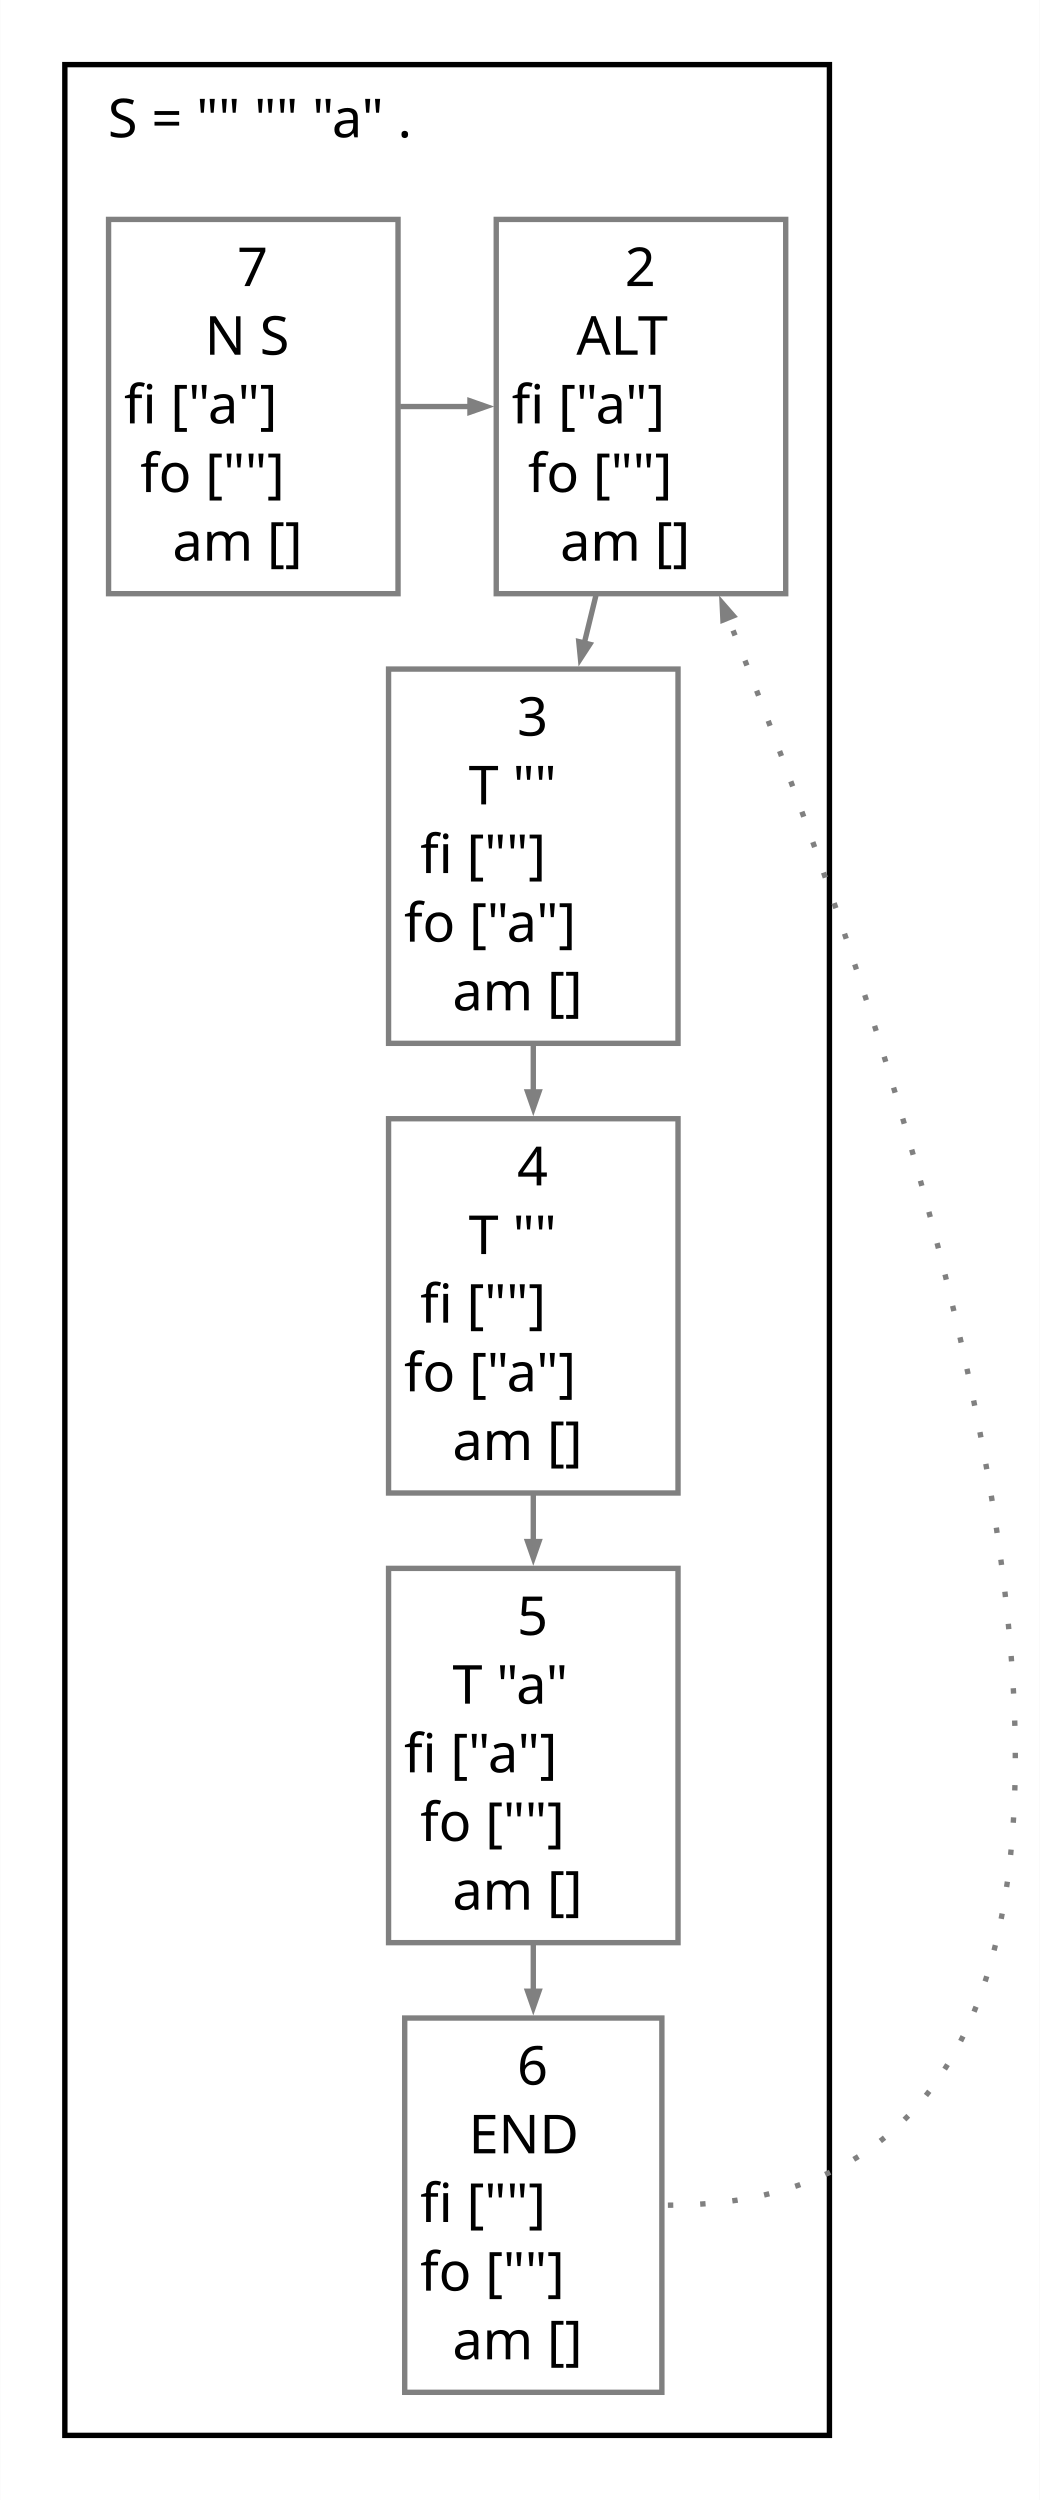
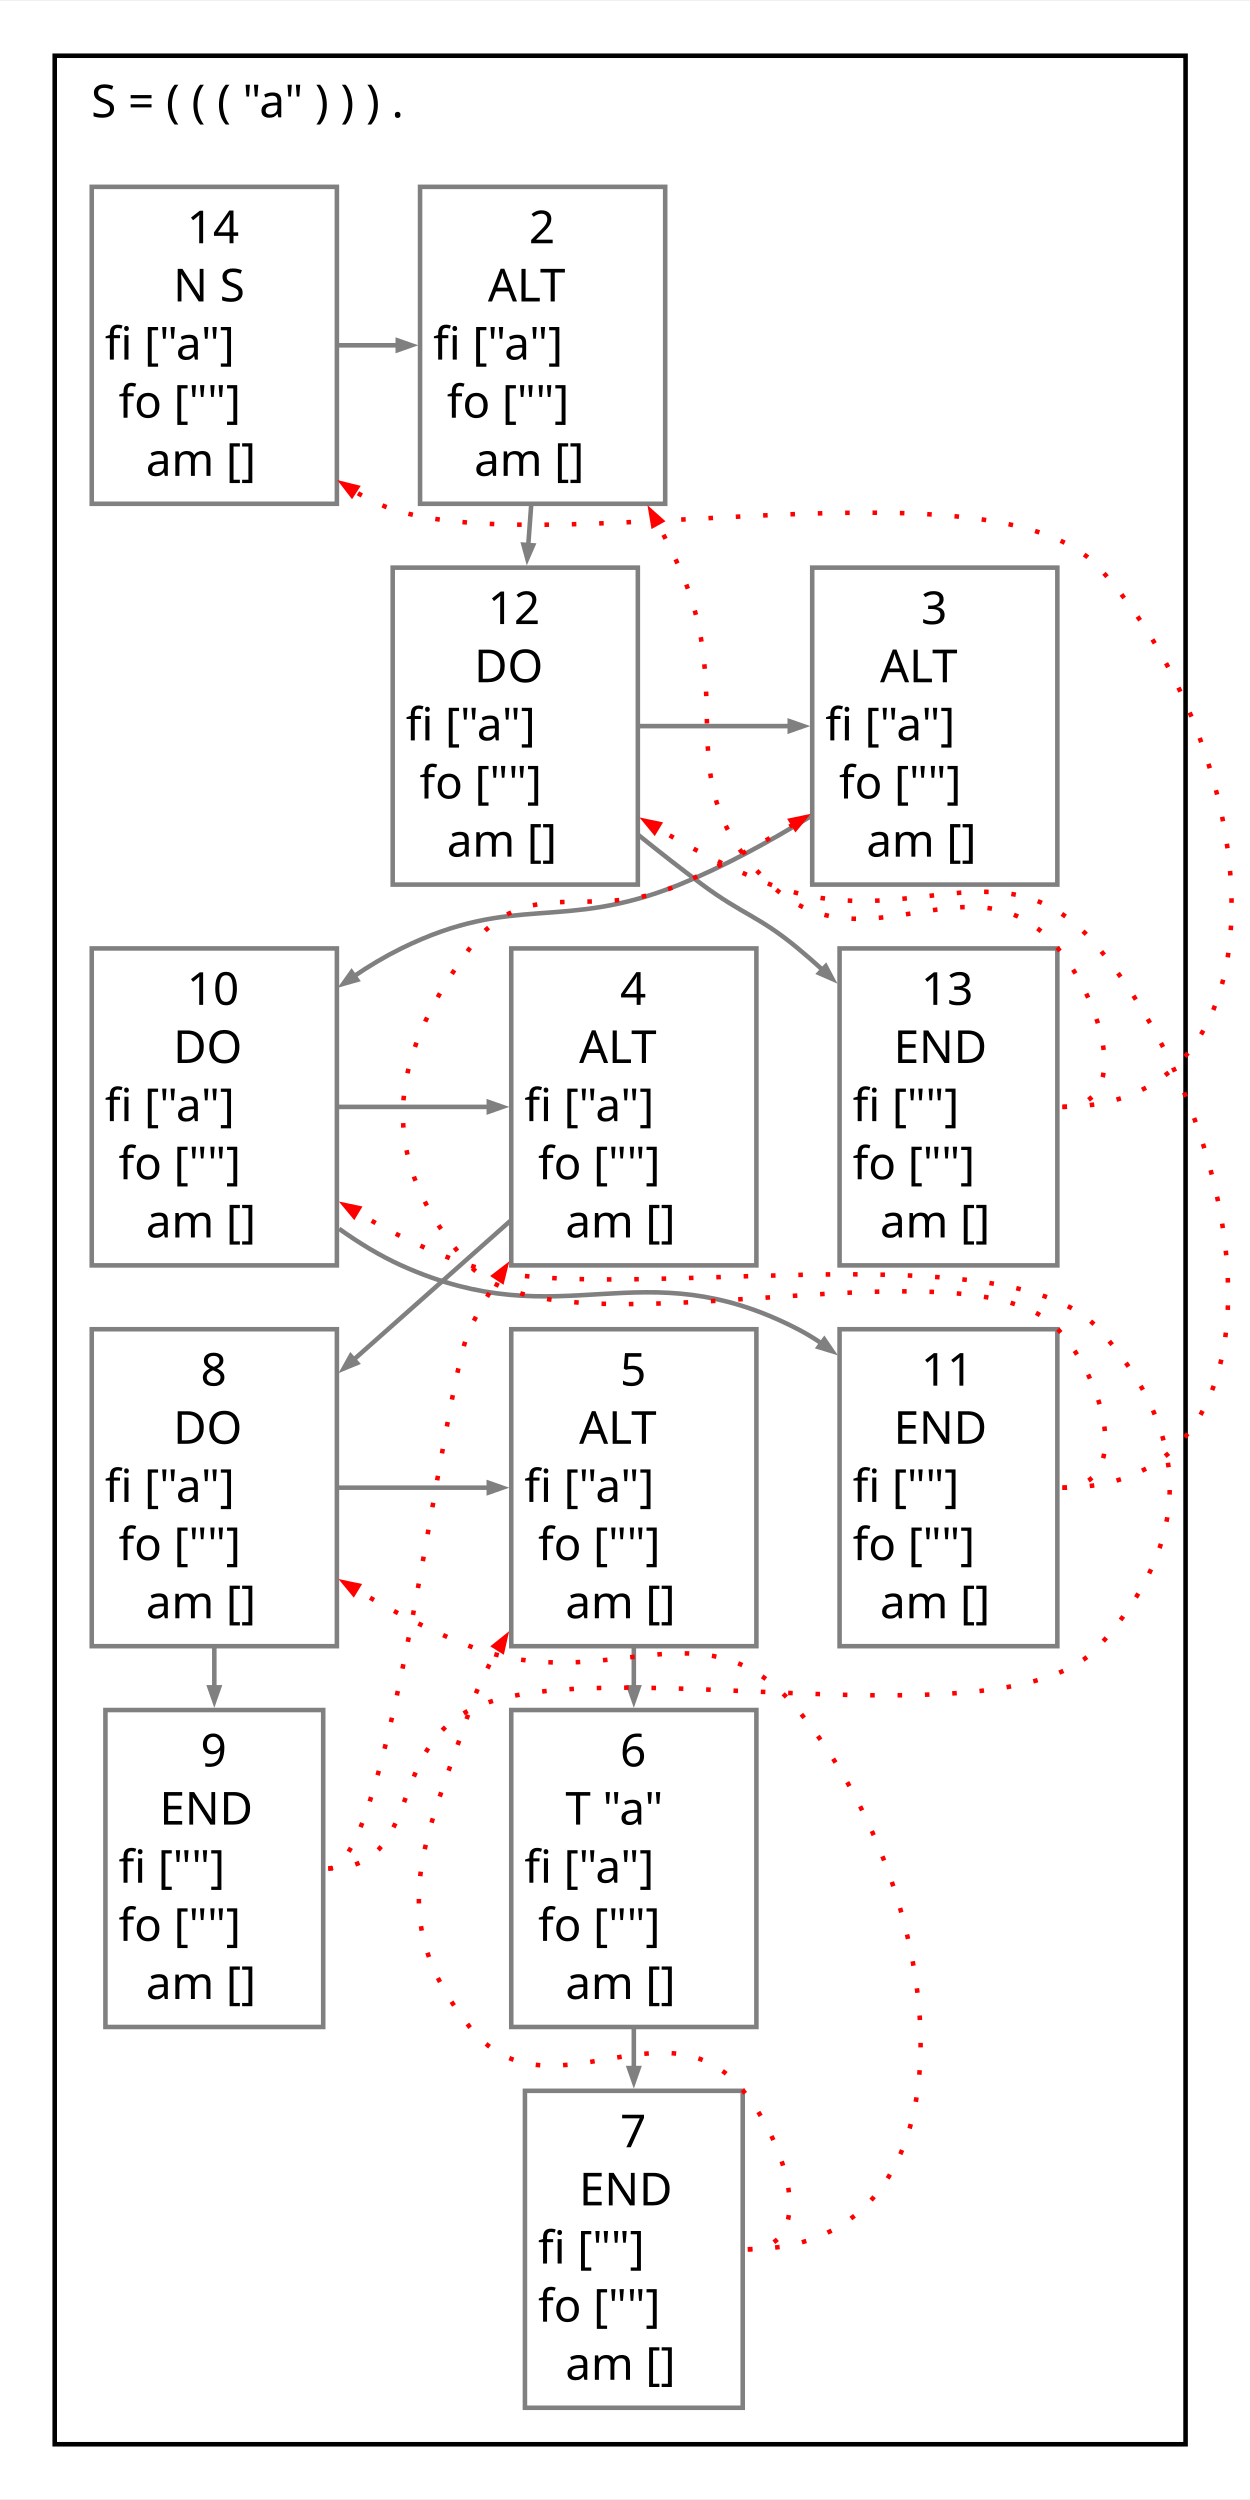
- <svg xmlns="http://www.w3.org/2000/svg" width="193pt" height="464pt" viewBox="0.00 0.00 193.04 464.30">
-   <g id="graph0" class="graph" transform="scale(1 1) rotate(0) translate(4 460.3)">
-     <polygon fill="white" stroke="none" points="-4,4 -4,-460.3 189.04,-460.3 189.04,4 -4,4" />
+ <svg xmlns="http://www.w3.org/2000/svg" width="274pt" height="548pt" viewBox="0.00 0.00 274.13 547.81">
+   <g id="graph0" class="graph" transform="scale(1 1) rotate(0) translate(4 543.81)">
+     <polygon fill="white" stroke="none" points="-4,4 -4,-543.81 270.13,-543.81 270.13,4 -4,4" />
    <g id="clust1" class="cluster">
-       <polygon fill="none" stroke="black" points="8,-8 8,-448.3 150,-448.3 150,-8 8,-8" />
-       <text text-anchor="start" x="16" y="-434.8" font-family="Menlo" font-size="10.00">S = "" "" "a" .</text>
+       <polygon fill="none" stroke="black" points="8,-8 8,-531.81 256,-531.81 256,-8 8,-8" />
+       <text text-anchor="start" x="16" y="-518.31" font-family="Menlo" font-size="10.00">S = ( ( ( "a" ) ) ) .</text>
    </g>
    <g id="node1" class="node">
-       <polygon fill="none" stroke="gray" points="69.88,-419.55 16.12,-419.55 16.12,-350.04 69.88,-350.04 69.88,-419.55" />
-       <text text-anchor="start" x="40" y="-407.17" font-family="Menlo" font-size="10.00">7</text>
-       <text text-anchor="start" x="34" y="-394.42" font-family="Menlo" font-size="10.00">N S</text>
-       <text text-anchor="start" x="19" y="-381.67" font-family="Menlo" font-size="10.00">fi ["a"]</text>
-       <text text-anchor="start" x="22" y="-368.92" font-family="Menlo" font-size="10.00">fo [""]</text>
-       <text text-anchor="start" x="28" y="-356.17" font-family="Menlo" font-size="10.00">am []</text>
+       <polygon fill="none" stroke="gray" points="69.88,-503.06 16.12,-503.06 16.12,-433.55 69.88,-433.55 69.88,-503.06" />
+       <text text-anchor="start" x="37" y="-490.68" font-family="Menlo" font-size="10.00">14</text>
+       <text text-anchor="start" x="34" y="-477.93" font-family="Menlo" font-size="10.00">N S</text>
+       <text text-anchor="start" x="19" y="-465.18" font-family="Menlo" font-size="10.00">fi ["a"]</text>
+       <text text-anchor="start" x="22" y="-452.43" font-family="Menlo" font-size="10.00">fo [""]</text>
+       <text text-anchor="start" x="28" y="-439.68" font-family="Menlo" font-size="10.00">am []</text>
    </g>
    <g id="node2" class="node">
-       <polygon fill="none" stroke="gray" points="141.88,-419.55 88.12,-419.55 88.12,-350.04 141.88,-350.04 141.88,-419.55" />
-       <text text-anchor="start" x="112" y="-407.17" font-family="Menlo" font-size="10.00">2</text>
-       <text text-anchor="start" x="103" y="-394.42" font-family="Menlo" font-size="10.00">ALT </text>
-       <text text-anchor="start" x="91" y="-381.67" font-family="Menlo" font-size="10.00">fi ["a"]</text>
-       <text text-anchor="start" x="94" y="-368.92" font-family="Menlo" font-size="10.00">fo [""]</text>
-       <text text-anchor="start" x="100" y="-356.17" font-family="Menlo" font-size="10.00">am []</text>
+       <polygon fill="none" stroke="gray" points="141.88,-503.06 88.12,-503.06 88.12,-433.55 141.88,-433.55 141.88,-503.06" />
+       <text text-anchor="start" x="112" y="-490.68" font-family="Menlo" font-size="10.00">2</text>
+       <text text-anchor="start" x="103" y="-477.93" font-family="Menlo" font-size="10.00">ALT </text>
+       <text text-anchor="start" x="91" y="-465.18" font-family="Menlo" font-size="10.00">fi ["a"]</text>
+       <text text-anchor="start" x="94" y="-452.43" font-family="Menlo" font-size="10.00">fo [""]</text>
+       <text text-anchor="start" x="100" y="-439.68" font-family="Menlo" font-size="10.00">am []</text>
    </g>
    <g id="edge1" class="edge">
-       <path fill="none" stroke="gray" d="M70.28,-384.8C74.65,-384.8 79.02,-384.8 83.38,-384.8" />
-       <polygon fill="gray" stroke="gray" points="83.24,-385.85 86.24,-384.8 83.24,-383.75 83.24,-385.85" />
+       <path fill="none" stroke="gray" d="M70.28,-468.31C74.65,-468.31 79.02,-468.31 83.38,-468.31" />
+       <polygon fill="gray" stroke="gray" points="83.24,-469.36 86.24,-468.31 83.24,-467.26 83.24,-469.36" />
    </g>
    <g id="node3" class="node">
-       <polygon fill="none" stroke="gray" points="121.88,-336.04 68.12,-336.04 68.12,-266.53 121.88,-266.53 121.88,-336.04" />
-       <text text-anchor="start" x="92" y="-323.66" font-family="Menlo" font-size="10.00">3</text>
-       <text text-anchor="start" x="83" y="-310.91" font-family="Menlo" font-size="10.00">T ""</text>
-       <text text-anchor="start" x="74" y="-298.16" font-family="Menlo" font-size="10.00">fi [""]</text>
-       <text text-anchor="start" x="71" y="-285.41" font-family="Menlo" font-size="10.00">fo ["a"]</text>
-       <text text-anchor="start" x="80" y="-272.66" font-family="Menlo" font-size="10.00">am []</text>
+       <polygon fill="none" stroke="gray" points="135.88,-419.55 82.12,-419.55 82.12,-350.04 135.88,-350.04 135.88,-419.55" />
+       <text text-anchor="start" x="103" y="-407.17" font-family="Menlo" font-size="10.00">12</text>
+       <text text-anchor="start" x="100" y="-394.42" font-family="Menlo" font-size="10.00">DO </text>
+       <text text-anchor="start" x="85" y="-381.67" font-family="Menlo" font-size="10.00">fi ["a"]</text>
+       <text text-anchor="start" x="88" y="-368.92" font-family="Menlo" font-size="10.00">fo [""]</text>
+       <text text-anchor="start" x="94" y="-356.17" font-family="Menlo" font-size="10.00">am []</text>
    </g>
    <g id="edge2" class="edge">
-       <path fill="none" stroke="gray" d="M106.63,-349.7C105.9,-346.7 105.15,-343.65 104.41,-340.62" />
-       <polygon fill="gray" stroke="gray" points="105.49,-340.64 103.76,-337.98 103.45,-341.14 105.49,-340.64" />
+       <path fill="none" stroke="gray" d="M112.49,-433.21C112.27,-430.21 112.05,-427.16 111.82,-424.13" />
+       <polygon fill="gray" stroke="gray" points="112.9,-424.44 111.63,-421.53 110.8,-424.59 112.9,-424.44" />
    </g>
    <g id="node4" class="node">
-       <polygon fill="none" stroke="gray" points="121.88,-252.53 68.12,-252.53 68.12,-183.02 121.88,-183.02 121.88,-252.53" />
-       <text text-anchor="start" x="92" y="-240.15" font-family="Menlo" font-size="10.00">4</text>
-       <text text-anchor="start" x="83" y="-227.4" font-family="Menlo" font-size="10.00">T ""</text>
-       <text text-anchor="start" x="74" y="-214.65" font-family="Menlo" font-size="10.00">fi [""]</text>
-       <text text-anchor="start" x="71" y="-201.9" font-family="Menlo" font-size="10.00">fo ["a"]</text>
-       <text text-anchor="start" x="80" y="-189.15" font-family="Menlo" font-size="10.00">am []</text>
+       <polygon fill="none" stroke="gray" points="227.88,-419.55 174.12,-419.55 174.12,-350.04 227.88,-350.04 227.88,-419.55" />
+       <text text-anchor="start" x="198" y="-407.17" font-family="Menlo" font-size="10.00">3</text>
+       <text text-anchor="start" x="189" y="-394.42" font-family="Menlo" font-size="10.00">ALT </text>
+       <text text-anchor="start" x="177" y="-381.67" font-family="Menlo" font-size="10.00">fi ["a"]</text>
+       <text text-anchor="start" x="180" y="-368.92" font-family="Menlo" font-size="10.00">fo [""]</text>
+       <text text-anchor="start" x="186" y="-356.17" font-family="Menlo" font-size="10.00">am []</text>
    </g>
    <g id="edge3" class="edge">
-       <path fill="none" stroke="gray" d="M95,-266.19C95,-263.19 95,-260.14 95,-257.11" />
-       <polygon fill="gray" stroke="gray" points="96.05,-257.51 95,-254.51 93.95,-257.51 96.05,-257.51" />
+       <path fill="none" stroke="gray" d="M136.31,-384.8C147.32,-384.8 158.32,-384.8 169.33,-384.8" />
+       <polygon fill="gray" stroke="gray" points="169.2,-385.85 172.2,-384.8 169.2,-383.75 169.2,-385.85" />
+     </g>
+     <g id="node13" class="node">
+       <polygon fill="none" stroke="gray" points="227.88,-336.04 180.12,-336.04 180.12,-266.53 227.88,-266.53 227.88,-336.04" />
+       <text text-anchor="start" x="198" y="-323.66" font-family="Menlo" font-size="10.00">13</text>
+       <text text-anchor="start" x="192" y="-310.91" font-family="Menlo" font-size="10.00">END </text>
+       <text text-anchor="start" x="183" y="-298.16" font-family="Menlo" font-size="10.00">fi [""]</text>
+       <text text-anchor="start" x="183" y="-285.41" font-family="Menlo" font-size="10.00">fo [""]</text>
+       <text text-anchor="start" x="189" y="-272.66" font-family="Menlo" font-size="10.00">am []</text>
+     </g>
+     <g id="edge12" class="edge">
+       <path fill="none" stroke="gray" d="M136.04,-360.89C140.64,-357.18 145.41,-353.45 150,-350.04 159.01,-343.36 162.37,-343.2 171,-336.04 172.81,-334.54 174.64,-332.94 176.44,-331.3" />
+       <polygon fill="gray" stroke="gray" points="177.08,-332.14 178.56,-329.33 175.65,-330.61 177.08,-332.14" />
    </g>
    <g id="node5" class="node">
-       <polygon fill="none" stroke="gray" points="121.88,-169.02 68.12,-169.02 68.12,-99.51 121.88,-99.51 121.88,-169.02" />
-       <text text-anchor="start" x="92" y="-156.64" font-family="Menlo" font-size="10.00">5</text>
-       <text text-anchor="start" x="80" y="-143.89" font-family="Menlo" font-size="10.00">T "a"</text>
-       <text text-anchor="start" x="71" y="-131.14" font-family="Menlo" font-size="10.00">fi ["a"]</text>
-       <text text-anchor="start" x="74" y="-118.39" font-family="Menlo" font-size="10.00">fo [""]</text>
-       <text text-anchor="start" x="80" y="-105.64" font-family="Menlo" font-size="10.00">am []</text>
+       <polygon fill="none" stroke="gray" points="69.88,-336.04 16.12,-336.04 16.12,-266.53 69.88,-266.53 69.88,-336.04" />
+       <text text-anchor="start" x="37" y="-323.66" font-family="Menlo" font-size="10.00">10</text>
+       <text text-anchor="start" x="34" y="-310.91" font-family="Menlo" font-size="10.00">DO </text>
+       <text text-anchor="start" x="19" y="-298.16" font-family="Menlo" font-size="10.00">fi ["a"]</text>
+       <text text-anchor="start" x="22" y="-285.41" font-family="Menlo" font-size="10.00">fo [""]</text>
+       <text text-anchor="start" x="28" y="-272.66" font-family="Menlo" font-size="10.00">am []</text>
    </g>
    <g id="edge4" class="edge">
-       <path fill="none" stroke="gray" d="M95,-182.68C95,-179.68 95,-176.63 95,-173.6" />
-       <polygon fill="gray" stroke="gray" points="96.05,-174 95,-171 93.95,-174 96.05,-174" />
+       <path fill="none" stroke="gray" d="M173.71,-364.98C164.86,-359.53 154.79,-354 145,-350.04 119.21,-339.62 108.96,-348.32 84,-336.04 80.4,-334.27 76.84,-332.13 73.41,-329.79" />
+       <polygon fill="gray" stroke="gray" points="74.32,-329.14 71.26,-328.27 73.1,-330.86 74.32,-329.14" />
    </g>
    <g id="node6" class="node">
-       <polygon fill="none" stroke="gray" points="118.88,-85.51 71.12,-85.51 71.12,-16 118.88,-16 118.88,-85.51" />
-       <text text-anchor="start" x="92" y="-73.13" font-family="Menlo" font-size="10.00">6</text>
-       <text text-anchor="start" x="83" y="-60.38" font-family="Menlo" font-size="10.00">END </text>
-       <text text-anchor="start" x="74" y="-47.63" font-family="Menlo" font-size="10.00">fi [""]</text>
-       <text text-anchor="start" x="74" y="-34.88" font-family="Menlo" font-size="10.00">fo [""]</text>
-       <text text-anchor="start" x="80" y="-22.13" font-family="Menlo" font-size="10.00">am []</text>
+       <polygon fill="none" stroke="gray" points="161.88,-336.04 108.12,-336.04 108.12,-266.53 161.88,-266.53 161.88,-336.04" />
+       <text text-anchor="start" x="132" y="-323.66" font-family="Menlo" font-size="10.00">4</text>
+       <text text-anchor="start" x="123" y="-310.91" font-family="Menlo" font-size="10.00">ALT </text>
+       <text text-anchor="start" x="111" y="-298.16" font-family="Menlo" font-size="10.00">fi ["a"]</text>
+       <text text-anchor="start" x="114" y="-285.41" font-family="Menlo" font-size="10.00">fo [""]</text>
+       <text text-anchor="start" x="120" y="-272.66" font-family="Menlo" font-size="10.00">am []</text>
    </g>
    <g id="edge5" class="edge">
-       <path fill="none" stroke="gray" d="M95,-99.17C95,-96.17 95,-93.12 95,-90.09" />
-       <polygon fill="gray" stroke="gray" points="96.05,-90.49 95,-87.49 93.95,-90.49 96.05,-90.49" />
+       <path fill="none" stroke="gray" d="M70.31,-301.29C81.32,-301.29 92.32,-301.29 103.33,-301.29" />
+       <polygon fill="gray" stroke="gray" points="103.2,-302.34 106.2,-301.29 103.2,-300.24 103.2,-302.34" />
+     </g>
+     <g id="node12" class="node">
+       <polygon fill="none" stroke="gray" points="227.88,-252.53 180.12,-252.53 180.12,-183.02 227.88,-183.02 227.88,-252.53" />
+       <text text-anchor="start" x="198" y="-240.15" font-family="Menlo" font-size="10.00">11</text>
+       <text text-anchor="start" x="192" y="-227.4" font-family="Menlo" font-size="10.00">END </text>
+       <text text-anchor="start" x="183" y="-214.65" font-family="Menlo" font-size="10.00">fi [""]</text>
+       <text text-anchor="start" x="183" y="-201.9" font-family="Menlo" font-size="10.00">fo [""]</text>
+       <text text-anchor="start" x="189" y="-189.15" font-family="Menlo" font-size="10.00">am []</text>
+     </g>
+     <g id="edge11" class="edge">
+       <path fill="none" stroke="gray" d="M70.36,-274.56C74.69,-271.47 79.29,-268.65 84,-266.53 119.69,-250.41 136.23,-270.55 171,-252.53 172.81,-251.59 174.59,-250.51 176.31,-249.33" />
+       <polygon fill="gray" stroke="gray" points="176.77,-250.3 178.56,-247.68 175.52,-248.61 176.77,-250.3" />
+     </g>
+     <g id="node7" class="node">
+       <polygon fill="none" stroke="gray" points="69.88,-252.53 16.12,-252.53 16.12,-183.02 69.88,-183.02 69.88,-252.53" />
+       <text text-anchor="start" x="40" y="-240.15" font-family="Menlo" font-size="10.00">8</text>
+       <text text-anchor="start" x="34" y="-227.4" font-family="Menlo" font-size="10.00">DO </text>
+       <text text-anchor="start" x="19" y="-214.65" font-family="Menlo" font-size="10.00">fi ["a"]</text>
+       <text text-anchor="start" x="22" y="-201.9" font-family="Menlo" font-size="10.00">fo [""]</text>
+       <text text-anchor="start" x="28" y="-189.15" font-family="Menlo" font-size="10.00">am []</text>
    </g>
    <g id="edge6" class="edge">
-       <path fill="none" stroke="gray" stroke-dasharray="1,5" d="M120,-50.75C236.83,-50.75 166.14,-258.2 131.14,-345.65" />
-       <polygon fill="gray" stroke="gray" points="130.22,-345.14 130.07,-348.31 132.16,-345.92 130.22,-345.14" />
+       <path fill="none" stroke="gray" d="M107.89,-276.27C97.04,-266.66 84.49,-255.54 73.34,-245.65" />
+       <polygon fill="gray" stroke="gray" points="74.3,-245.11 71.36,-243.9 72.91,-246.68 74.3,-245.11" />
+     </g>
+     <g id="node8" class="node">
+       <polygon fill="none" stroke="gray" points="161.88,-252.53 108.12,-252.53 108.12,-183.02 161.88,-183.02 161.88,-252.53" />
+       <text text-anchor="start" x="132" y="-240.15" font-family="Menlo" font-size="10.00">5</text>
+       <text text-anchor="start" x="123" y="-227.4" font-family="Menlo" font-size="10.00">ALT </text>
+       <text text-anchor="start" x="111" y="-214.65" font-family="Menlo" font-size="10.00">fi ["a"]</text>
+       <text text-anchor="start" x="114" y="-201.9" font-family="Menlo" font-size="10.00">fo [""]</text>
+       <text text-anchor="start" x="120" y="-189.15" font-family="Menlo" font-size="10.00">am []</text>
+     </g>
+     <g id="edge7" class="edge">
+       <path fill="none" stroke="gray" d="M70.31,-217.78C81.32,-217.78 92.32,-217.78 103.33,-217.78" />
+       <polygon fill="gray" stroke="gray" points="103.2,-218.83 106.2,-217.78 103.2,-216.73 103.2,-218.83" />
+     </g>
+     <g id="node11" class="node">
+       <polygon fill="none" stroke="gray" points="66.88,-169.02 19.12,-169.02 19.12,-99.51 66.88,-99.51 66.88,-169.02" />
+       <text text-anchor="start" x="40" y="-156.64" font-family="Menlo" font-size="10.00">9</text>
+       <text text-anchor="start" x="31" y="-143.89" font-family="Menlo" font-size="10.00">END </text>
+       <text text-anchor="start" x="22" y="-131.14" font-family="Menlo" font-size="10.00">fi [""]</text>
+       <text text-anchor="start" x="22" y="-118.39" font-family="Menlo" font-size="10.00">fo [""]</text>
+       <text text-anchor="start" x="28" y="-105.64" font-family="Menlo" font-size="10.00">am []</text>
+     </g>
+     <g id="edge10" class="edge">
+       <path fill="none" stroke="gray" d="M43,-182.68C43,-179.68 43,-176.63 43,-173.6" />
+       <polygon fill="gray" stroke="gray" points="44.05,-174 43,-171 41.95,-174 44.05,-174" />
+     </g>
+     <g id="node9" class="node">
+       <polygon fill="none" stroke="gray" points="161.88,-169.02 108.12,-169.02 108.12,-99.51 161.88,-99.51 161.88,-169.02" />
+       <text text-anchor="start" x="132" y="-156.64" font-family="Menlo" font-size="10.00">6</text>
+       <text text-anchor="start" x="120" y="-143.89" font-family="Menlo" font-size="10.00">T "a"</text>
+       <text text-anchor="start" x="111" y="-131.14" font-family="Menlo" font-size="10.00">fi ["a"]</text>
+       <text text-anchor="start" x="114" y="-118.39" font-family="Menlo" font-size="10.00">fo [""]</text>
+       <text text-anchor="start" x="120" y="-105.64" font-family="Menlo" font-size="10.00">am []</text>
+     </g>
+     <g id="edge8" class="edge">
+       <path fill="none" stroke="gray" d="M135,-182.68C135,-179.68 135,-176.63 135,-173.6" />
+       <polygon fill="gray" stroke="gray" points="136.05,-174 135,-171 133.95,-174 136.05,-174" />
+     </g>
+     <g id="node10" class="node">
+       <polygon fill="none" stroke="gray" points="158.88,-85.51 111.12,-85.51 111.12,-16 158.88,-16 158.88,-85.51" />
+       <text text-anchor="start" x="132" y="-73.13" font-family="Menlo" font-size="10.00">7</text>
+       <text text-anchor="start" x="123" y="-60.38" font-family="Menlo" font-size="10.00">END </text>
+       <text text-anchor="start" x="114" y="-47.63" font-family="Menlo" font-size="10.00">fi [""]</text>
+       <text text-anchor="start" x="114" y="-34.88" font-family="Menlo" font-size="10.00">fo [""]</text>
+       <text text-anchor="start" x="120" y="-22.13" font-family="Menlo" font-size="10.00">am []</text>
+     </g>
+     <g id="edge9" class="edge">
+       <path fill="none" stroke="gray" d="M135,-99.17C135,-96.17 135,-93.12 135,-90.09" />
+       <polygon fill="gray" stroke="gray" points="136.05,-90.49 135,-87.49 133.95,-90.49 136.05,-90.49" />
+     </g>
+     <g id="edge14" class="edge">
+       <path fill="none" stroke="red" stroke-dasharray="1,5" d="M160,-50.76C212.79,-50.76 204.58,-128.29 171,-169.02 150.27,-194.18 129.43,-171.32 99,-183.02 90.53,-186.28 81.89,-190.79 74.02,-195.46" />
+       <polygon fill="red" stroke="red" points="73.53,-194.52 71.51,-196.97 74.62,-196.32 73.53,-194.52" />
+     </g>
+     <g id="edge13" class="edge">
+       <path fill="none" stroke="red" stroke-dasharray="1,5" d="M160,-50.76C175.45,-50.76 168.78,-73.54 159,-85.51 141.67,-106.71 116.02,-78.06 99,-99.51 79.8,-123.71 89.19,-139.72 99,-169.02 100.57,-173.71 102.8,-178.31 105.4,-182.69" />
+       <polygon fill="red" stroke="red" points="104.38,-183.04 106.86,-185.03 106.16,-181.93 104.38,-183.04" />
+     </g>
+     <g id="edge16" class="edge">
+       <path fill="none" stroke="red" stroke-dasharray="1,5" d="M68,-134.27C88.7,-134.27 80.56,-159.61 99,-169.02 126.46,-183.03 216.33,-160.15 237,-183.02 257.71,-205.94 257.71,-229.61 237,-252.53 216.33,-275.4 128.24,-256.78 99,-266.53 90.49,-269.37 81.89,-273.67 74.07,-278.27" />
+       <polygon fill="red" stroke="red" points="73.63,-277.31 71.6,-279.76 74.71,-279.11 73.63,-277.31" />
+     </g>
+     <g id="edge15" class="edge">
+       <path fill="none" stroke="red" stroke-dasharray="1,5" d="M68,-134.27C81.58,-134.27 93.08,-240.3 99,-252.53 100.83,-256.31 102.99,-260.1 105.32,-263.78" />
+       <polygon fill="red" stroke="red" points="104.35,-264.23 106.87,-266.16 106.11,-263.08 104.35,-264.23" />
+     </g>
+     <g id="edge18" class="edge">
+       <path fill="none" stroke="red" stroke-dasharray="1,5" d="M229,-217.78C281.68,-217.78 270.51,-295.39 237,-336.04 216.27,-361.2 195.43,-338.34 165,-350.04 156.53,-353.3 147.89,-357.81 140.02,-362.48" />
+       <polygon fill="red" stroke="red" points="139.53,-361.54 137.51,-363.99 140.62,-363.34 139.53,-361.54" />
+     </g>
+     <g id="edge17" class="edge">
+       <path fill="none" stroke="red" stroke-dasharray="1,5" d="M229,-217.78C244.45,-217.78 238.49,-241.18 228,-252.53 208.44,-273.71 118.26,-245.07 99,-266.53 78.37,-289.52 80.61,-311.22 99,-336.04 111.72,-353.21 125.48,-341.35 145,-350.04 153.38,-353.77 162.04,-358.51 169.98,-363.24" />
+       <polygon fill="red" stroke="red" points="169.41,-364.13 172.52,-364.78 170.5,-362.33 169.41,-364.13" />
+     </g>
+     <g id="edge20" class="edge">
+       <path fill="none" stroke="red" stroke-dasharray="1,5" d="M229,-301.29C281.68,-301.29 272.57,-380.69 237,-419.55 213.2,-445.55 111.17,-419.15 79,-433.55 77.14,-434.38 75.32,-435.35 73.54,-436.42" />
+       <polygon fill="red" stroke="red" points="73.17,-435.41 71.23,-437.93 74.31,-437.17 73.17,-435.41" />
+     </g>
+     <g id="edge19" class="edge">
+       <path fill="none" stroke="red" stroke-dasharray="1,5" d="M229,-301.29C244.45,-301.29 237.84,-324.13 228,-336.04 209.73,-358.15 185.9,-330.39 165,-350.04 141.58,-372.06 158.12,-390.2 145,-419.55 143.53,-422.83 141.87,-426.14 140.1,-429.42" />
+       <polygon fill="red" stroke="red" points="139.25,-428.79 138.72,-431.93 141.09,-429.81 139.25,-428.79" />
    </g>
  </g>
</svg>
